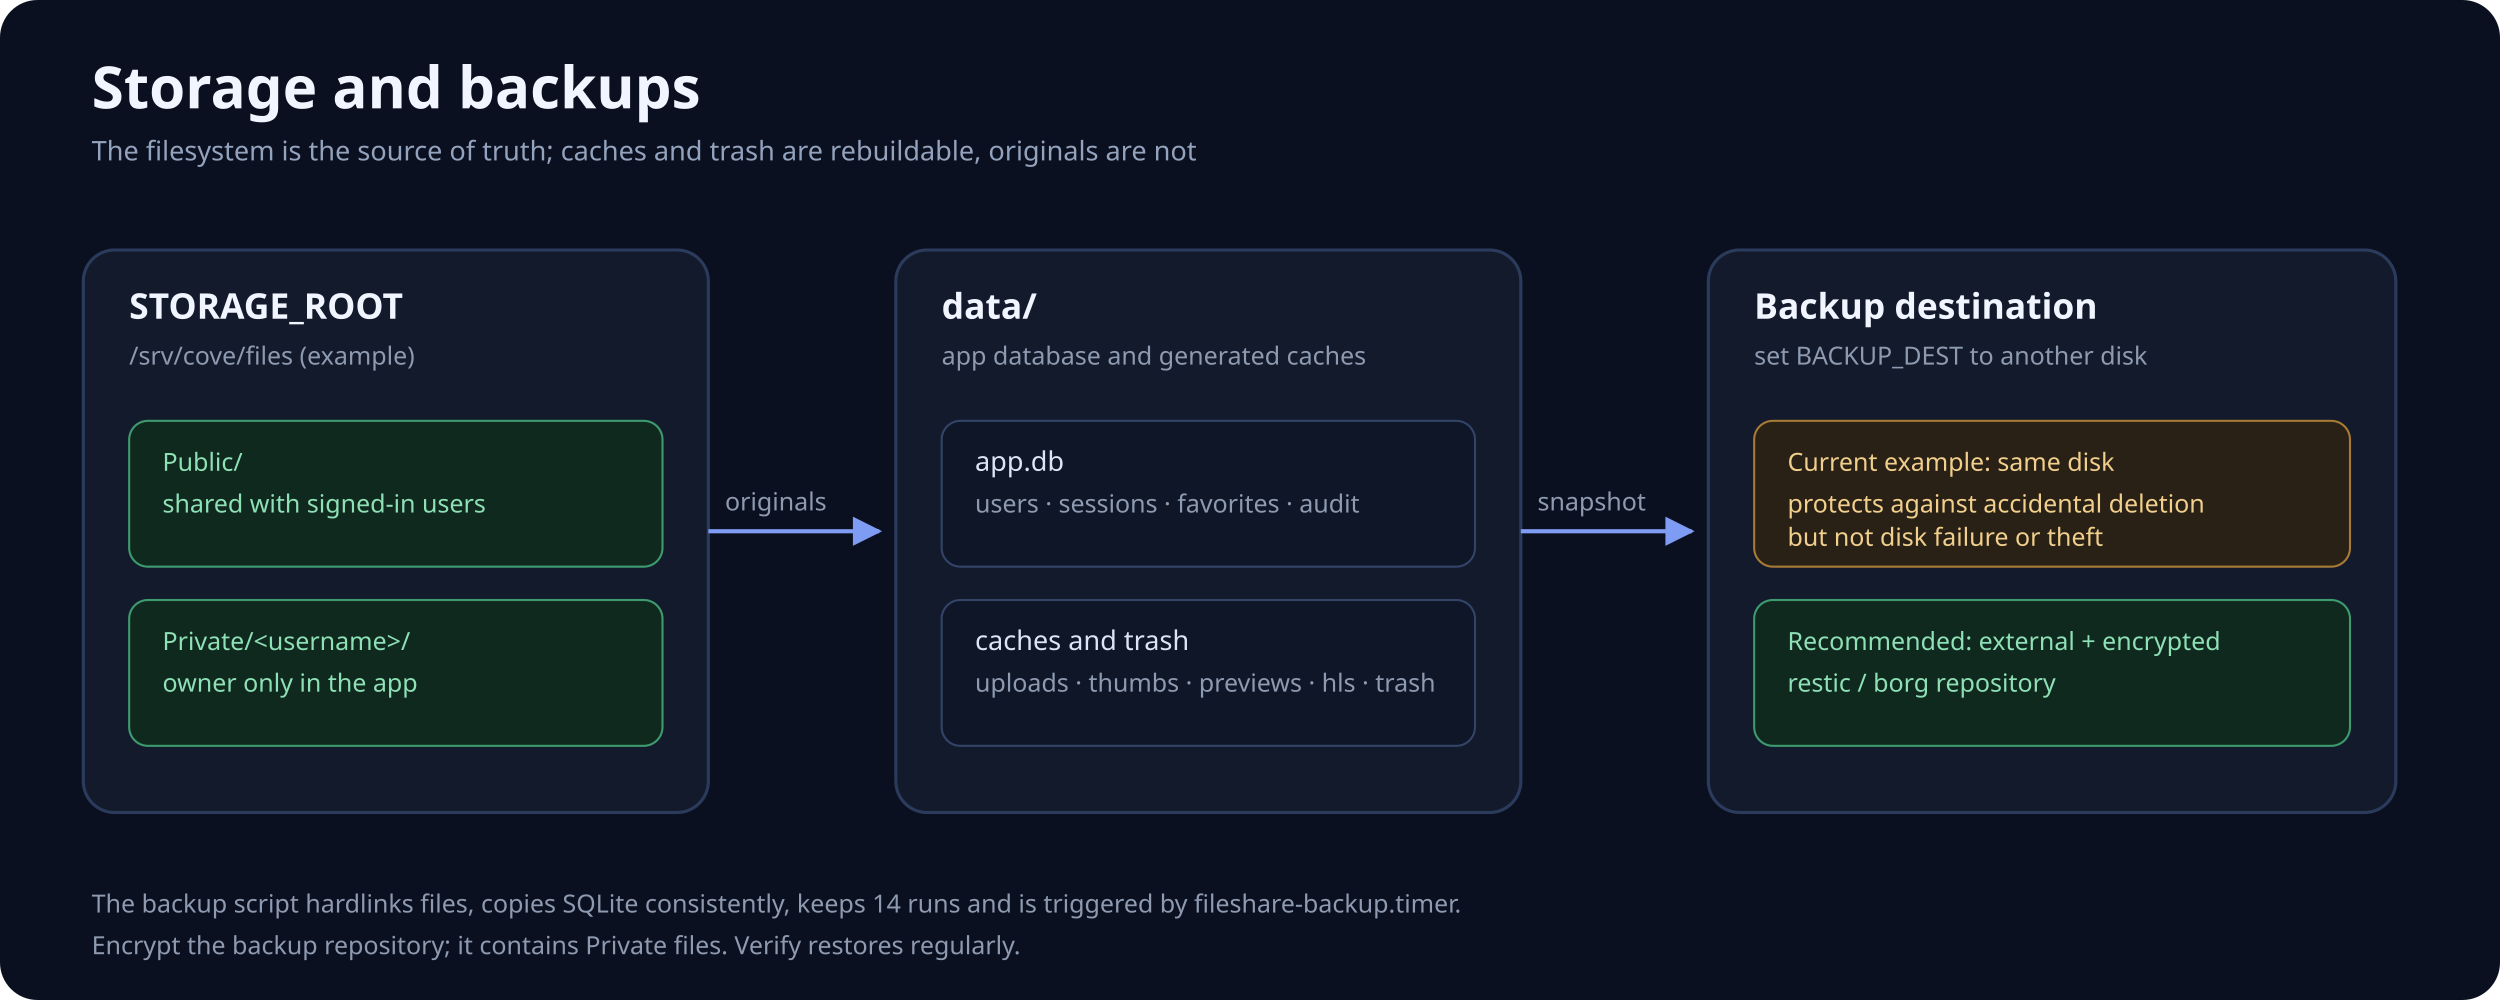
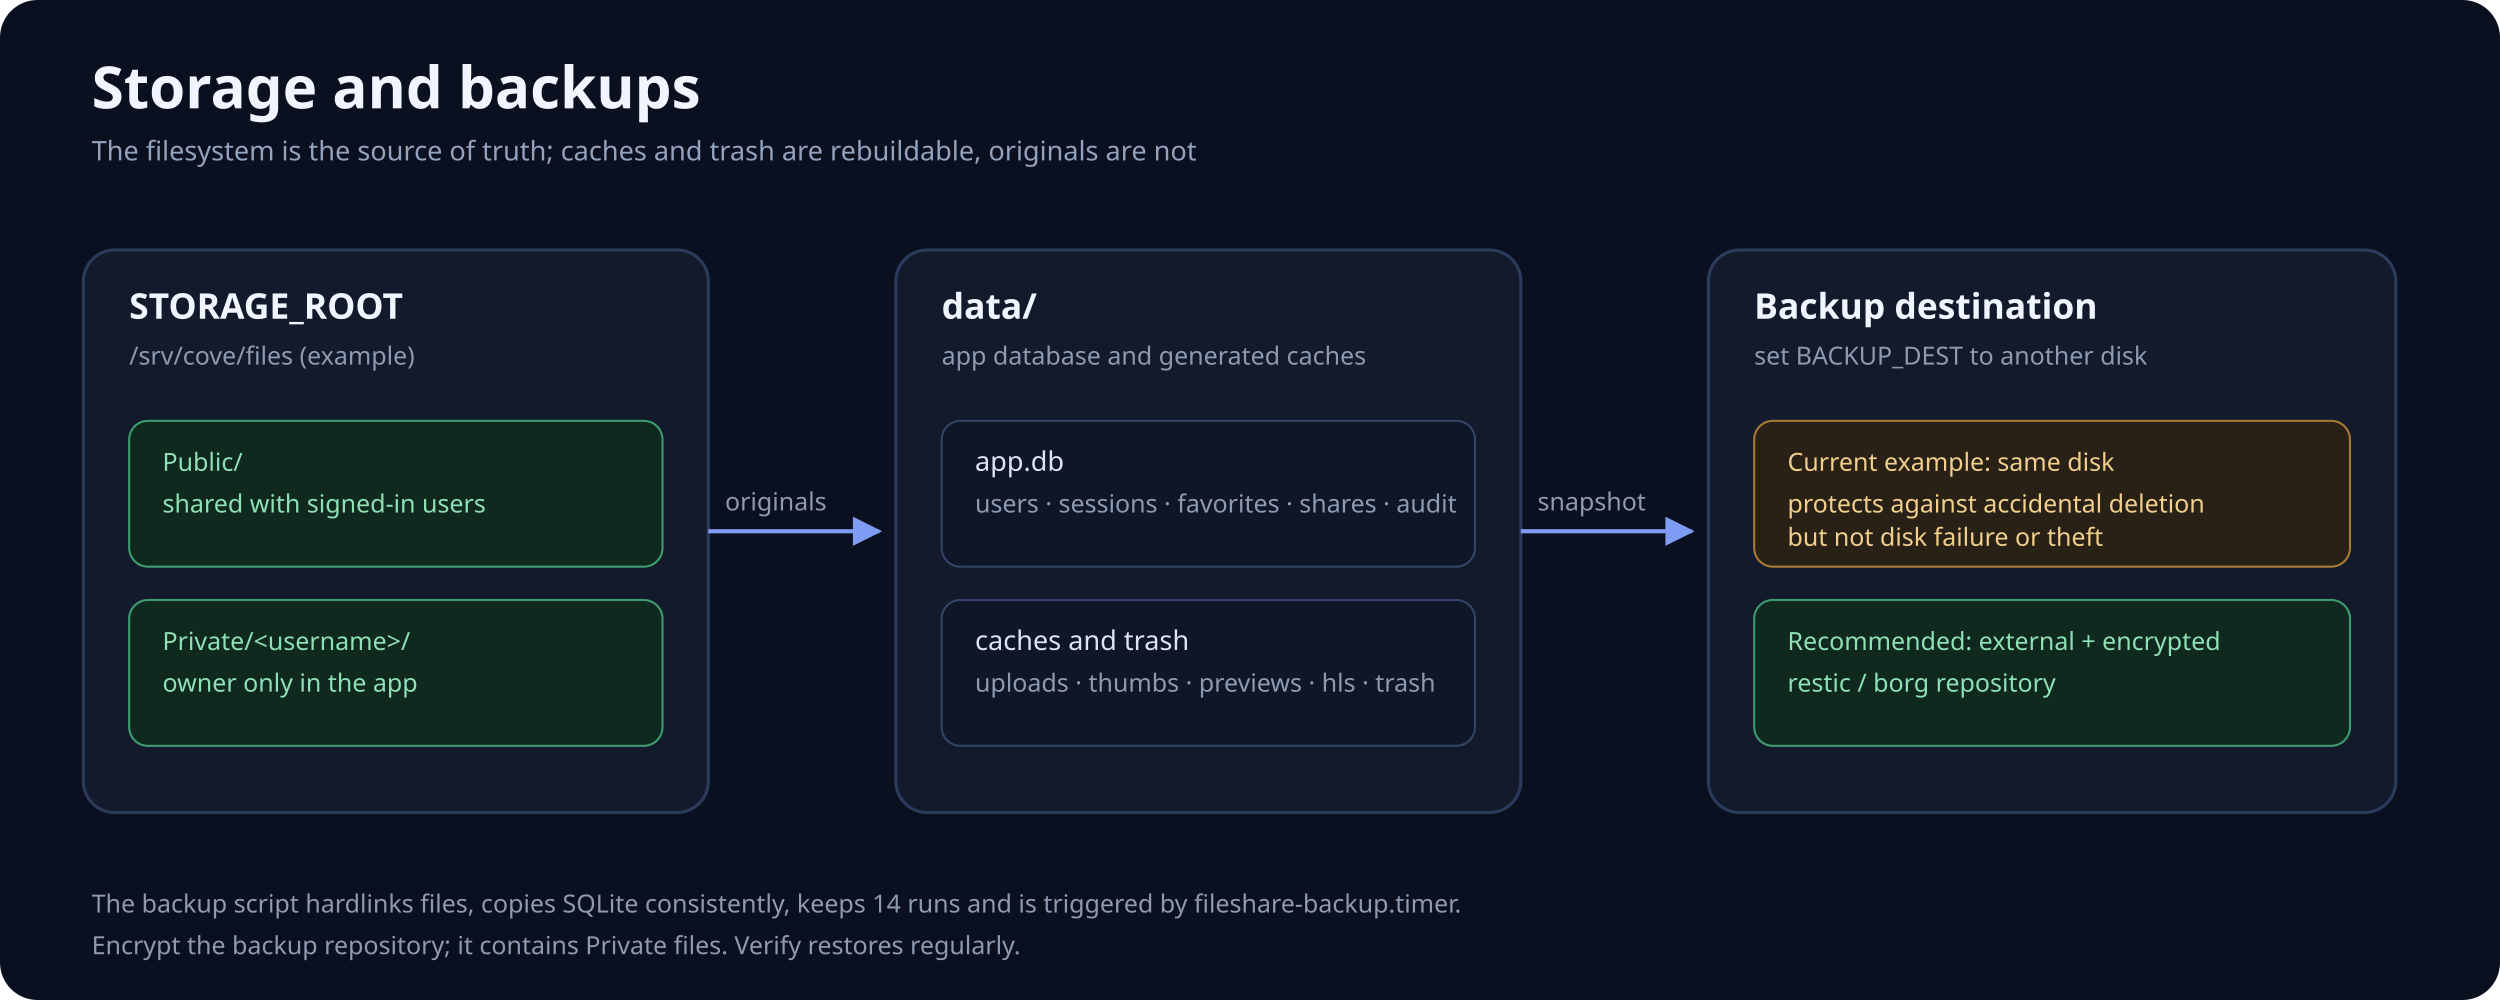
<svg xmlns="http://www.w3.org/2000/svg" viewBox="0 0 1200 480" role="img" aria-labelledby="title desc">
  <defs>
    <marker id="arrow" viewBox="0 0 10 10" refX="9" refY="5" markerWidth="7" markerHeight="7" orient="auto-start-reverse">
      <path d="M0 0 L10 5 L0 10 z" fill="#7f9cf5" />
    </marker>
    <style>
      .bg { fill: #0b1020; }
      .card { fill: #121a2c; stroke: #2b3b5c; stroke-width: 1.5; }
      .title { fill: #f1f5ff; font: 700 28px system-ui, sans-serif; }
      .sub { fill: #94a3bd; font: 400 13px system-ui, sans-serif; }
      .h { fill: #f1f5ff; font: 700 17px system-ui, sans-serif; }
      .m { fill: #8e9ab0; font: 400 12px system-ui, sans-serif; }
      .t { fill: #dbe5f5; font: 500 13px system-ui, sans-serif; }
      .tag { fill: #0e1628; stroke: #334468; }
      .arrow { stroke: #7f9cf5; stroke-width: 2; fill: none; marker-end: url(#arrow); }
      .warn { fill: #2a2116; stroke: #a77b35; }
      .warnText { fill: #f1cf8c; font: 500 12px system-ui, sans-serif; }
      .ok { fill: #10291f; stroke: #3e9b6f; }
      .okText { fill: #8ee0b5; font: 500 12px system-ui, sans-serif; }
    </style>
  </defs>
  <rect class="bg" width="1200" height="480" rx="18" />
  <text x="44" y="52" class="title">Storage and backups</text>
  <text x="44" y="77" class="sub">The filesystem is the source of truth; caches and trash are rebuildable, originals are not</text>
  <rect x="40" y="120" width="300" height="270" rx="15" class="card" />
  <text x="62" y="153" class="h">STORAGE_ROOT</text>
  <text x="62" y="175" class="m">/srv/cove/files (example)</text>
  <rect x="62" y="202" width="256" height="70" rx="9" class="ok" />
  <text x="78" y="226" class="okText">Public/</text>
  <text x="78" y="246" class="okText">shared with signed-in users</text>
  <rect x="62" y="288" width="256" height="70" rx="9" class="ok" />
  <text x="78" y="312" class="okText">Private/&lt;username&gt;/</text>
  <text x="78" y="332" class="okText">owner only in the app</text>
  <rect x="430" y="120" width="300" height="270" rx="15" class="card" />
  <text x="452" y="153" class="h">data/</text>
  <text x="452" y="175" class="m">app database and generated caches</text>
  <rect x="452" y="202" width="256" height="70" rx="9" class="tag" />
  <text x="468" y="226" class="t">app.db</text>
-   <text x="468" y="246" class="m">users · sessions · favorites · audit</text>
+   <text x="468" y="246" class="m">users · sessions · favorites · shares · audit</text>
  <rect x="452" y="288" width="256" height="70" rx="9" class="tag" />
  <text x="468" y="312" class="t">caches and trash</text>
  <text x="468" y="332" class="m">uploads · thumbs · previews · hls · trash</text>
  <rect x="820" y="120" width="330" height="270" rx="15" class="card" />
  <text x="842" y="153" class="h">Backup destination</text>
  <text x="842" y="175" class="m">set BACKUP_DEST to another disk</text>
  <rect x="842" y="202" width="286" height="70" rx="9" class="warn" />
  <text x="858" y="226" class="warnText">Current example: same disk</text>
  <text x="858" y="246" class="warnText">protects against accidental deletion</text>
  <text x="858" y="262" class="warnText">but not disk failure or theft</text>
  <rect x="842" y="288" width="286" height="70" rx="9" class="ok" />
  <text x="858" y="312" class="okText">Recommended: external + encrypted</text>
  <text x="858" y="332" class="okText">restic / borg repository</text>
  <path d="M340 255 H422" class="arrow" />
  <text x="348" y="245" class="m">originals</text>
  <path d="M730 255 H812" class="arrow" />
  <text x="738" y="245" class="m">snapshot</text>
  <text x="44" y="438" class="m">The backup script hardlinks files, copies SQLite consistently, keeps 14 runs and is triggered by fileshare-backup.timer.</text>
  <text x="44" y="458" class="m">Encrypt the backup repository; it contains Private files. Verify restores regularly.</text>
</svg>
